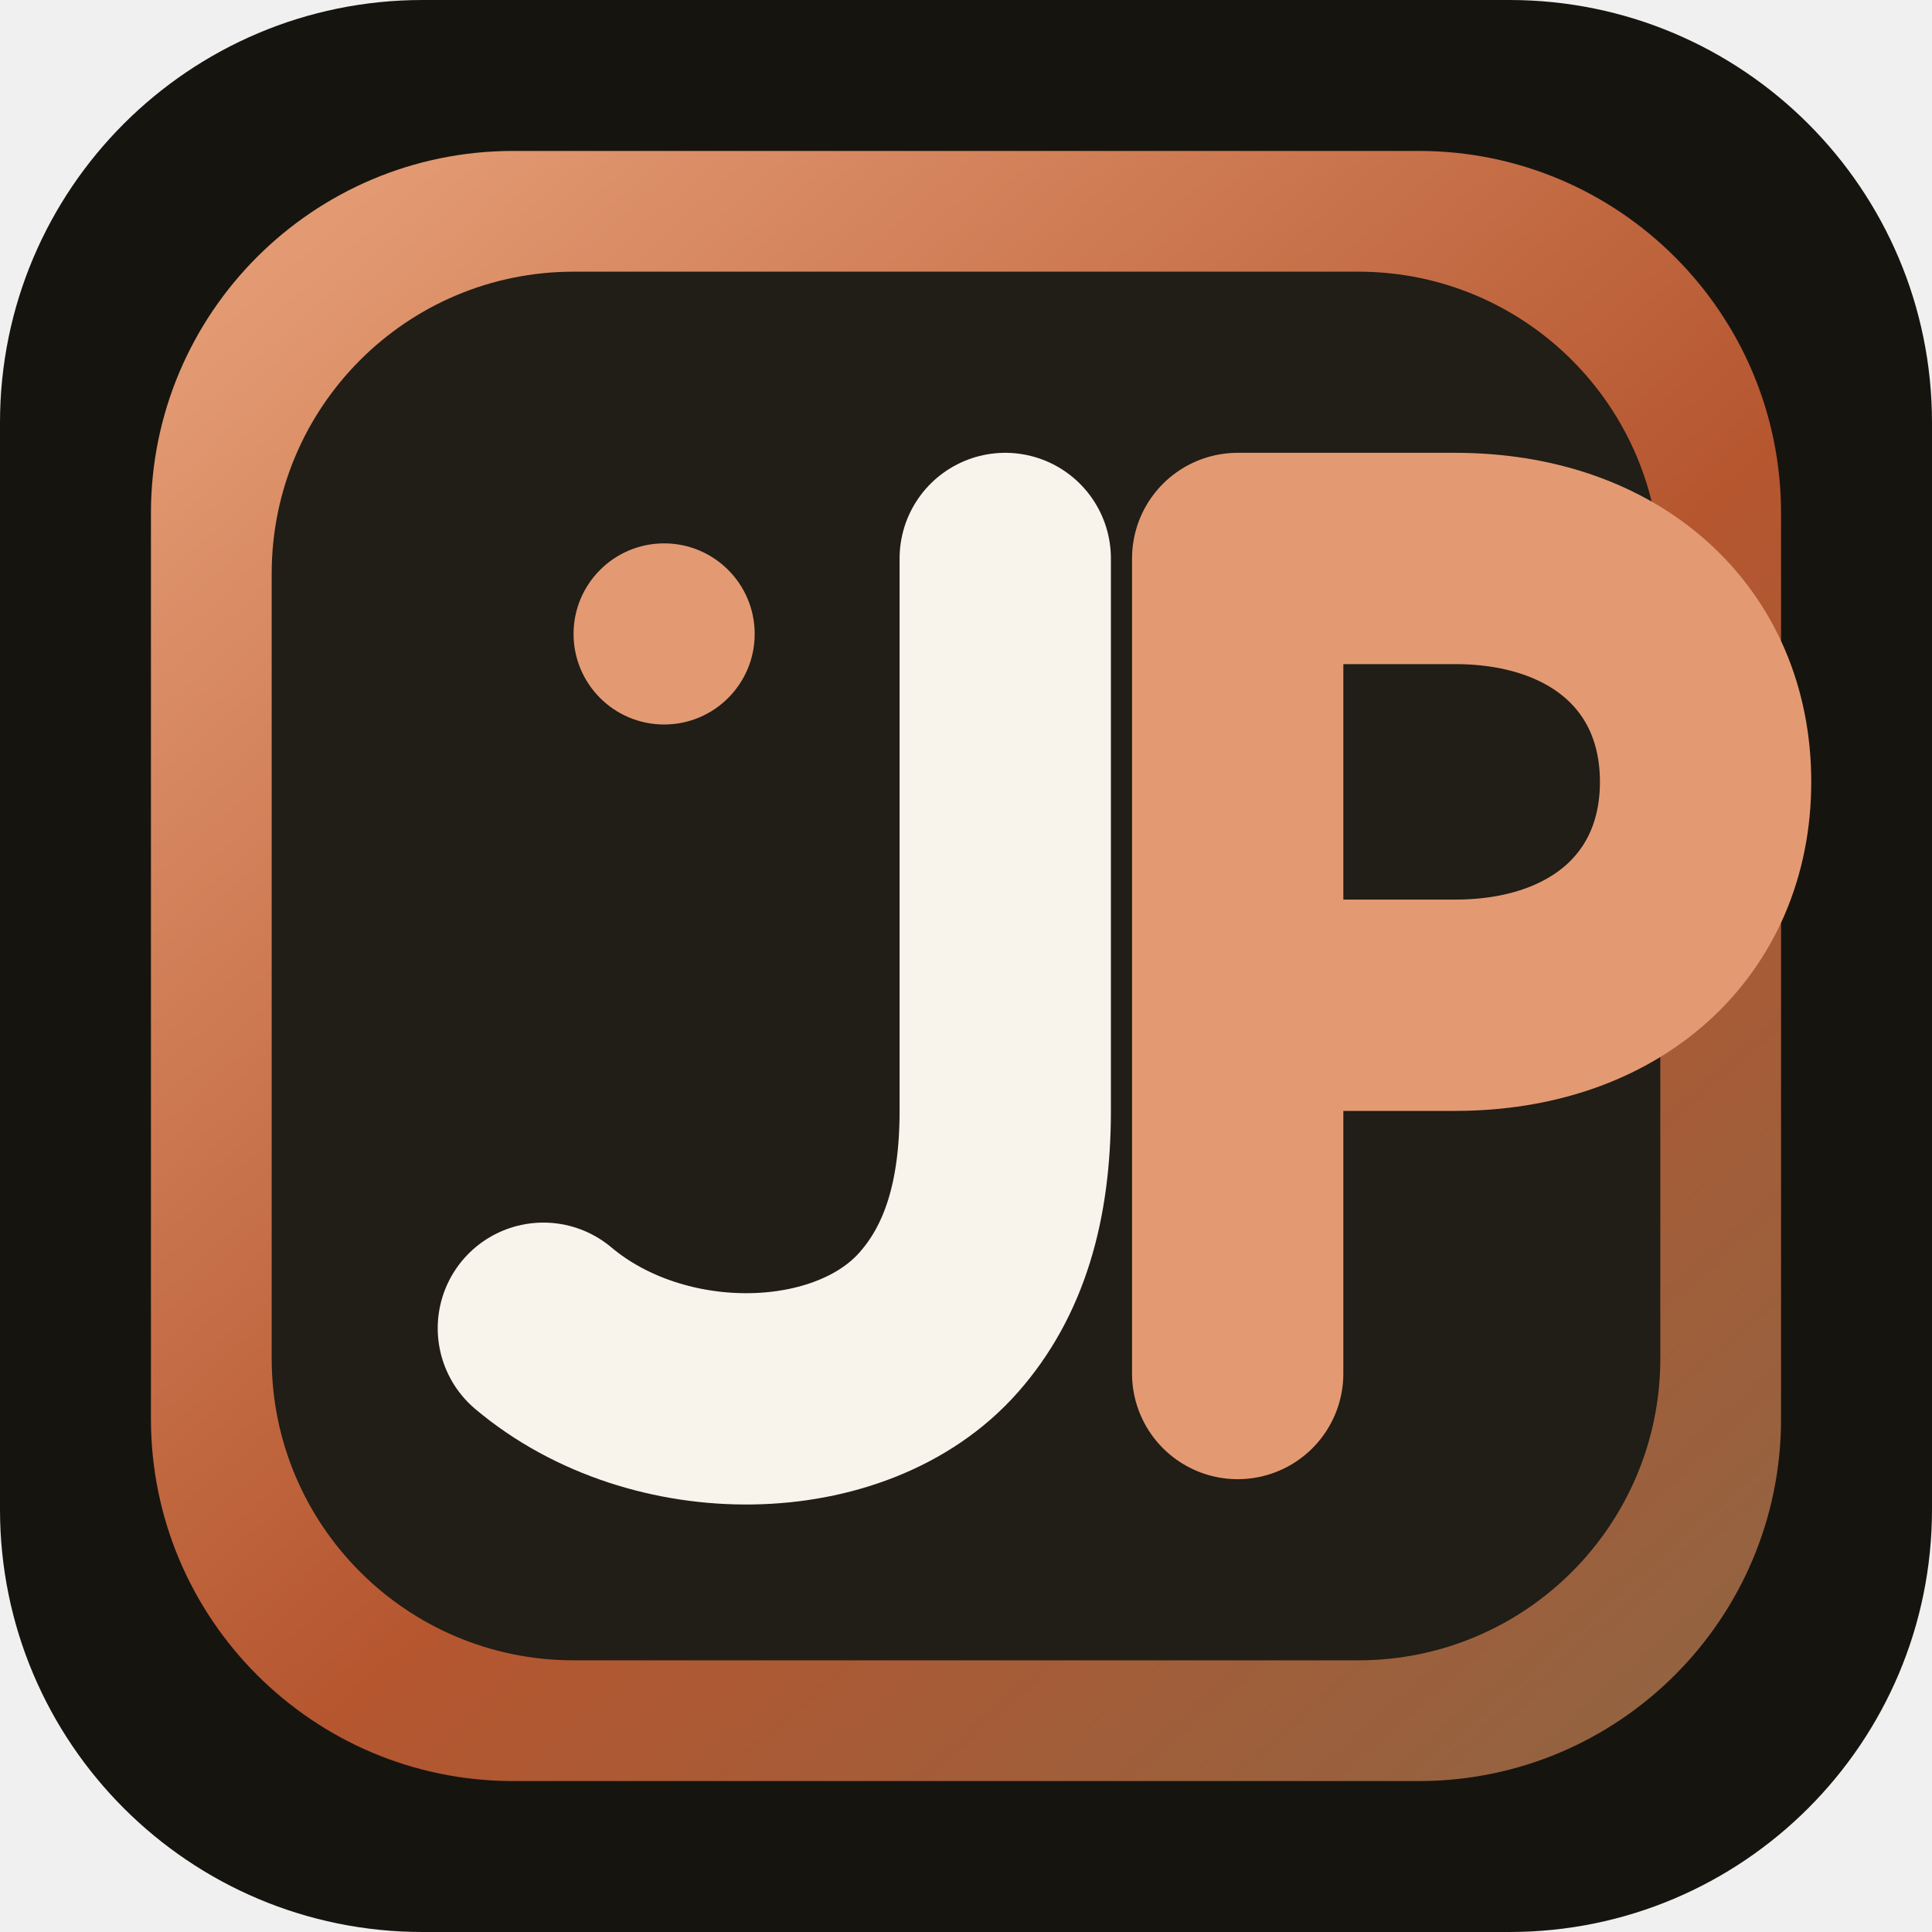
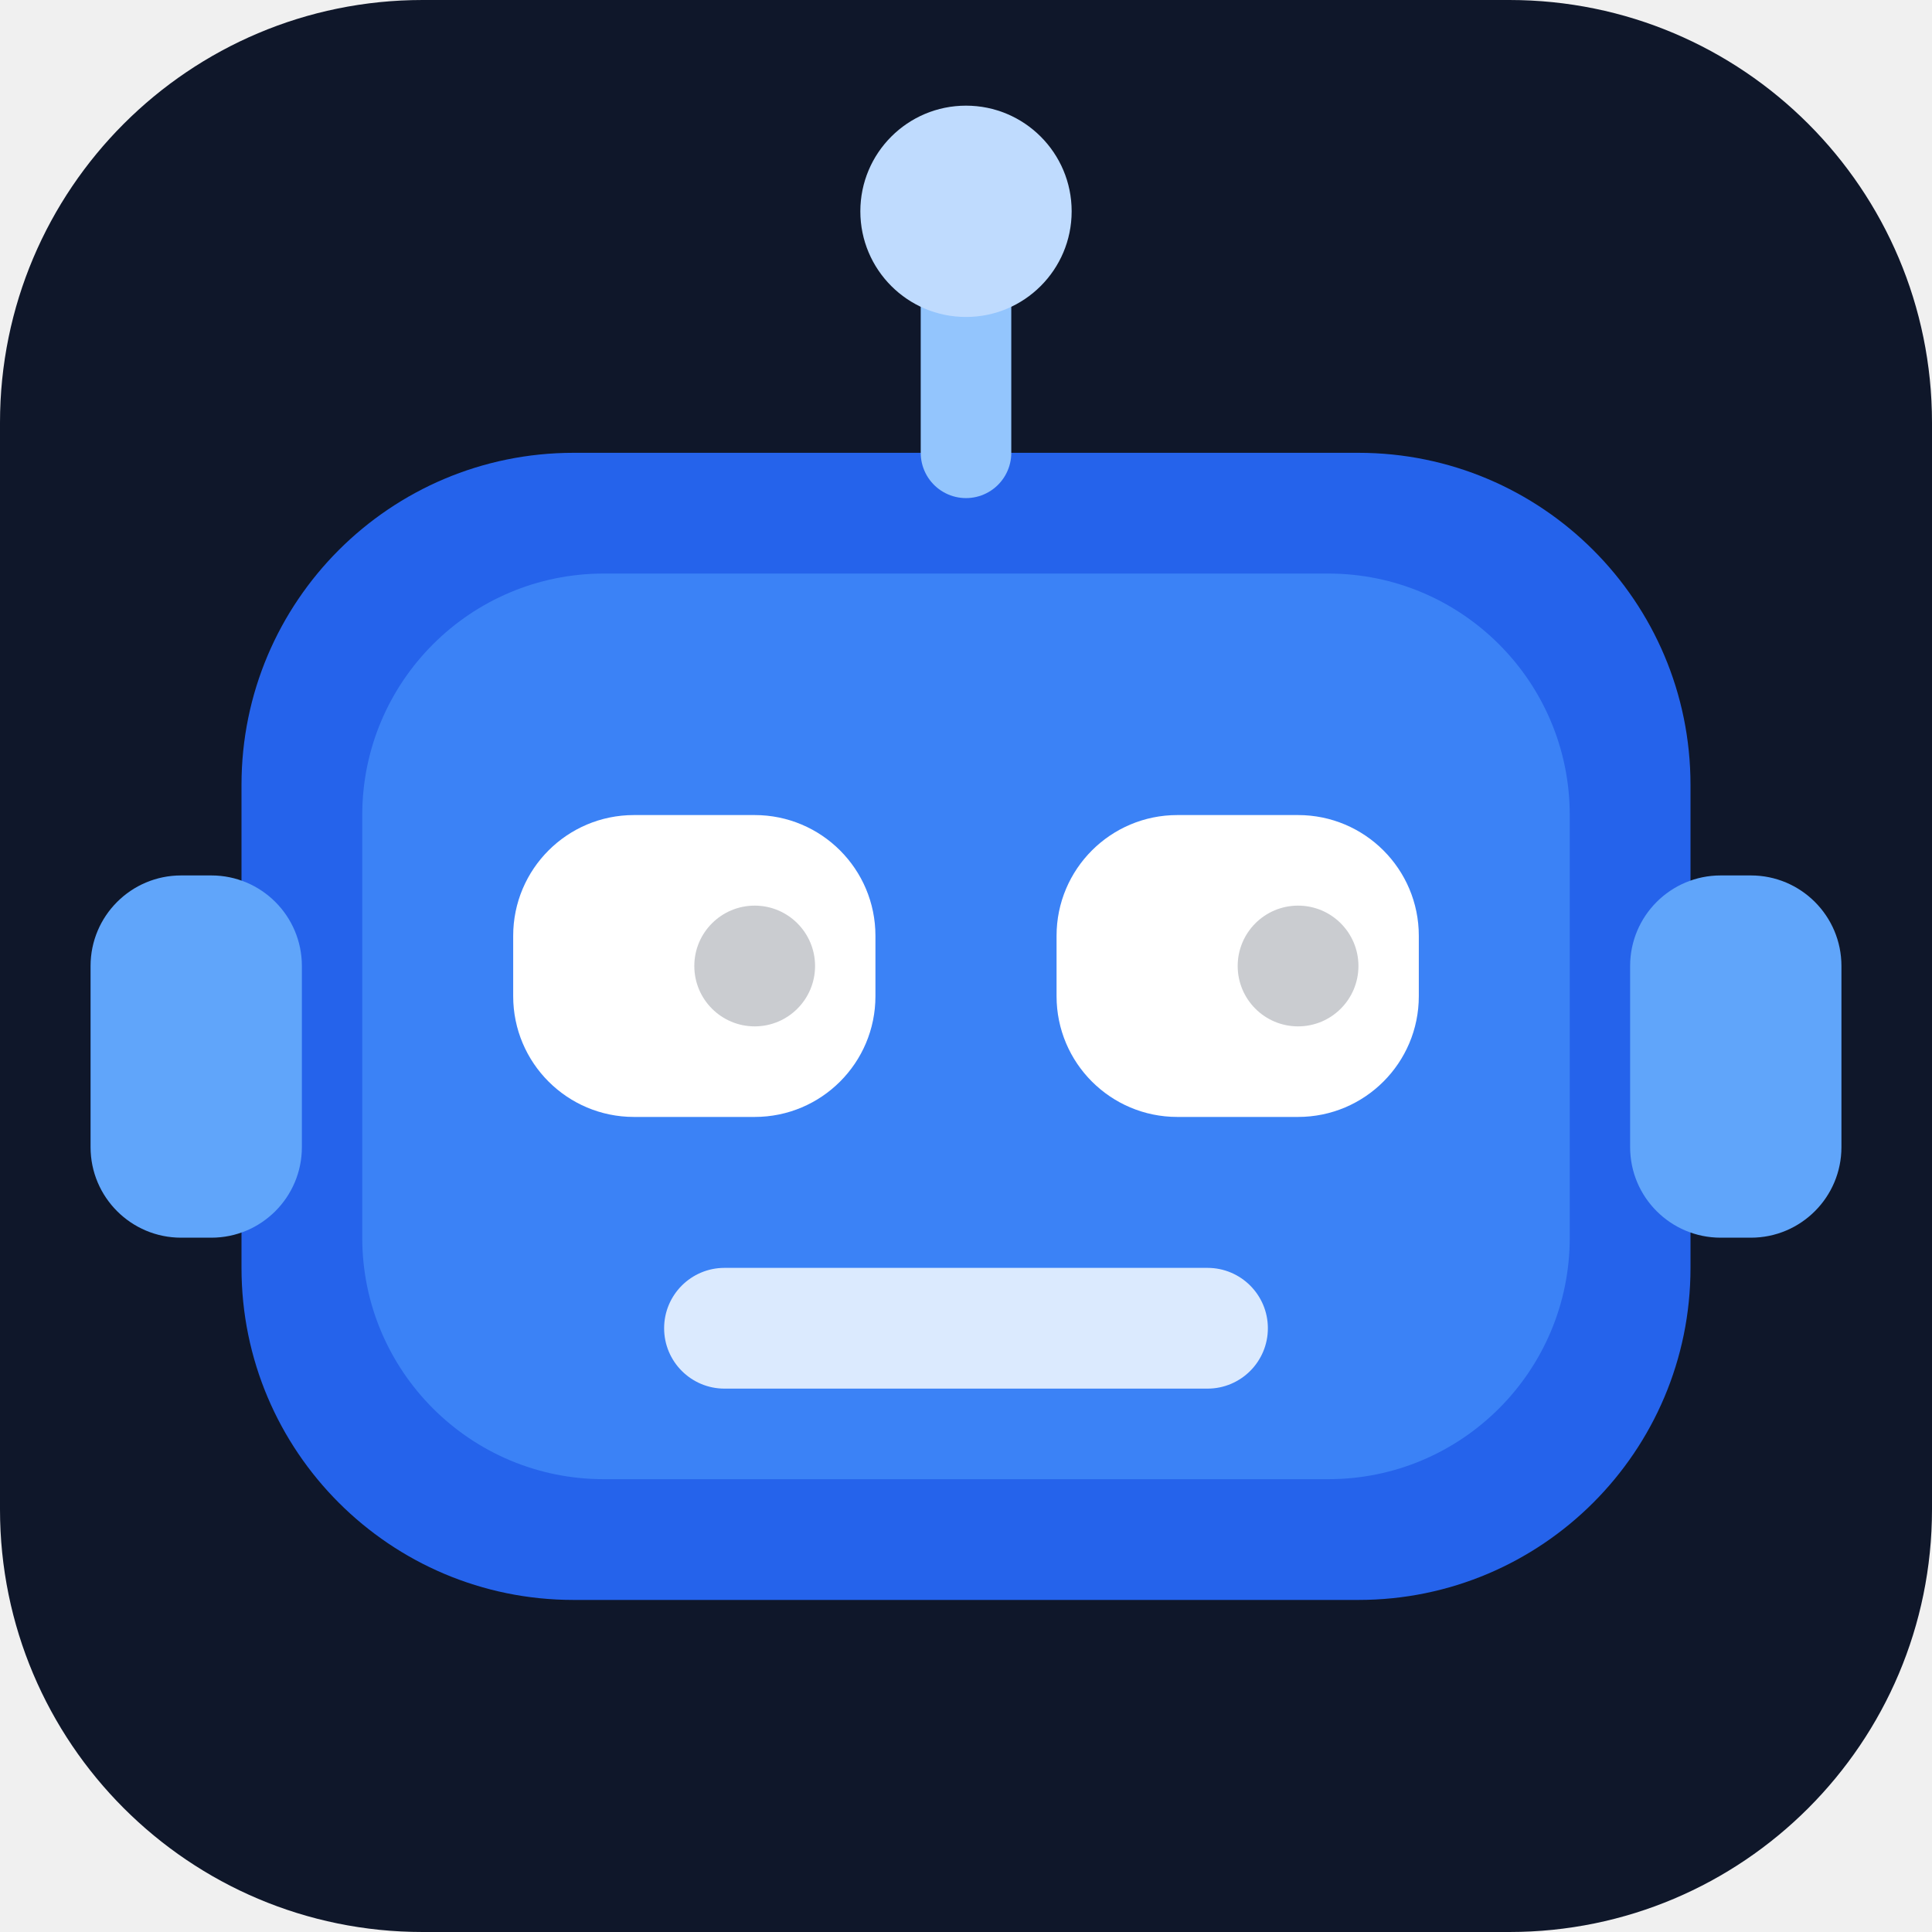
<svg xmlns="http://www.w3.org/2000/svg" viewBox="0 0 64 64" role="img" aria-labelledby="title">
-   <defs>
-     <linearGradient id="mark" x1="10" y1="8" x2="54" y2="58" gradientUnits="userSpaceOnUse">
-       <stop stop-color="#e39a72" />
-       <stop offset="0.56" stop-color="#b5562f" />
-       <stop offset="1" stop-color="#936341" />
-     </linearGradient>
-   </defs>
-   <rect width="64" height="64" rx="14" fill="#16140f" />
-   <rect x="5" y="5" width="54" height="54" rx="12" fill="url(#mark)" />
-   <rect x="9" y="9" width="46" height="46" rx="10" fill="#211d17" />
-   <path d="M18 44c3.8 3.2 10.2 3.1 13.1-.2 1.5-1.7 2.2-4 2.2-7V18.5" fill="none" stroke="#f8f4ec" stroke-width="7" stroke-linecap="round" stroke-linejoin="round" />
-   <path d="M41 45.5v-27h7.2c5 0 8.3 3 8.3 7.4s-3.3 7.4-8.3 7.4H41" fill="none" stroke="#e39a72" stroke-width="7" stroke-linecap="round" stroke-linejoin="round" />
-   <circle cx="22" cy="21" r="3" fill="#e39a72" />
+   <rect width="64" height="64" rx="14" fill="#0f172a" />
+   <rect x="8" y="15" width="48" height="38" rx="11" fill="#2563eb" />
+   <rect x="12" y="19" width="40" height="30" rx="8" fill="#3b82f6" />
+   <path d="M32 15V8" stroke="#93c5fd" stroke-width="3" stroke-linecap="round" />
+   <circle cx="32" cy="7" r="3.5" fill="#bfdbfe" />
+   <rect x="17" y="27" width="12" height="10" rx="4" fill="#ffffff" />
+   <rect x="35" y="27" width="12" height="10" rx="4" fill="#ffffff" />
+   <circle cx="25" cy="32" r="2" fill="#0f172a" opacity="0.22" />
+   <circle cx="43" cy="32" r="2" fill="#0f172a" opacity="0.22" />
+   <rect x="22" y="42" width="20" height="4" rx="2" fill="#dbeafe" />
+   <rect x="3" y="29" width="7" height="12" rx="3" fill="#60a5fa" />
+   <rect x="54" y="29" width="7" height="12" rx="3" fill="#60a5fa" />
</svg>
